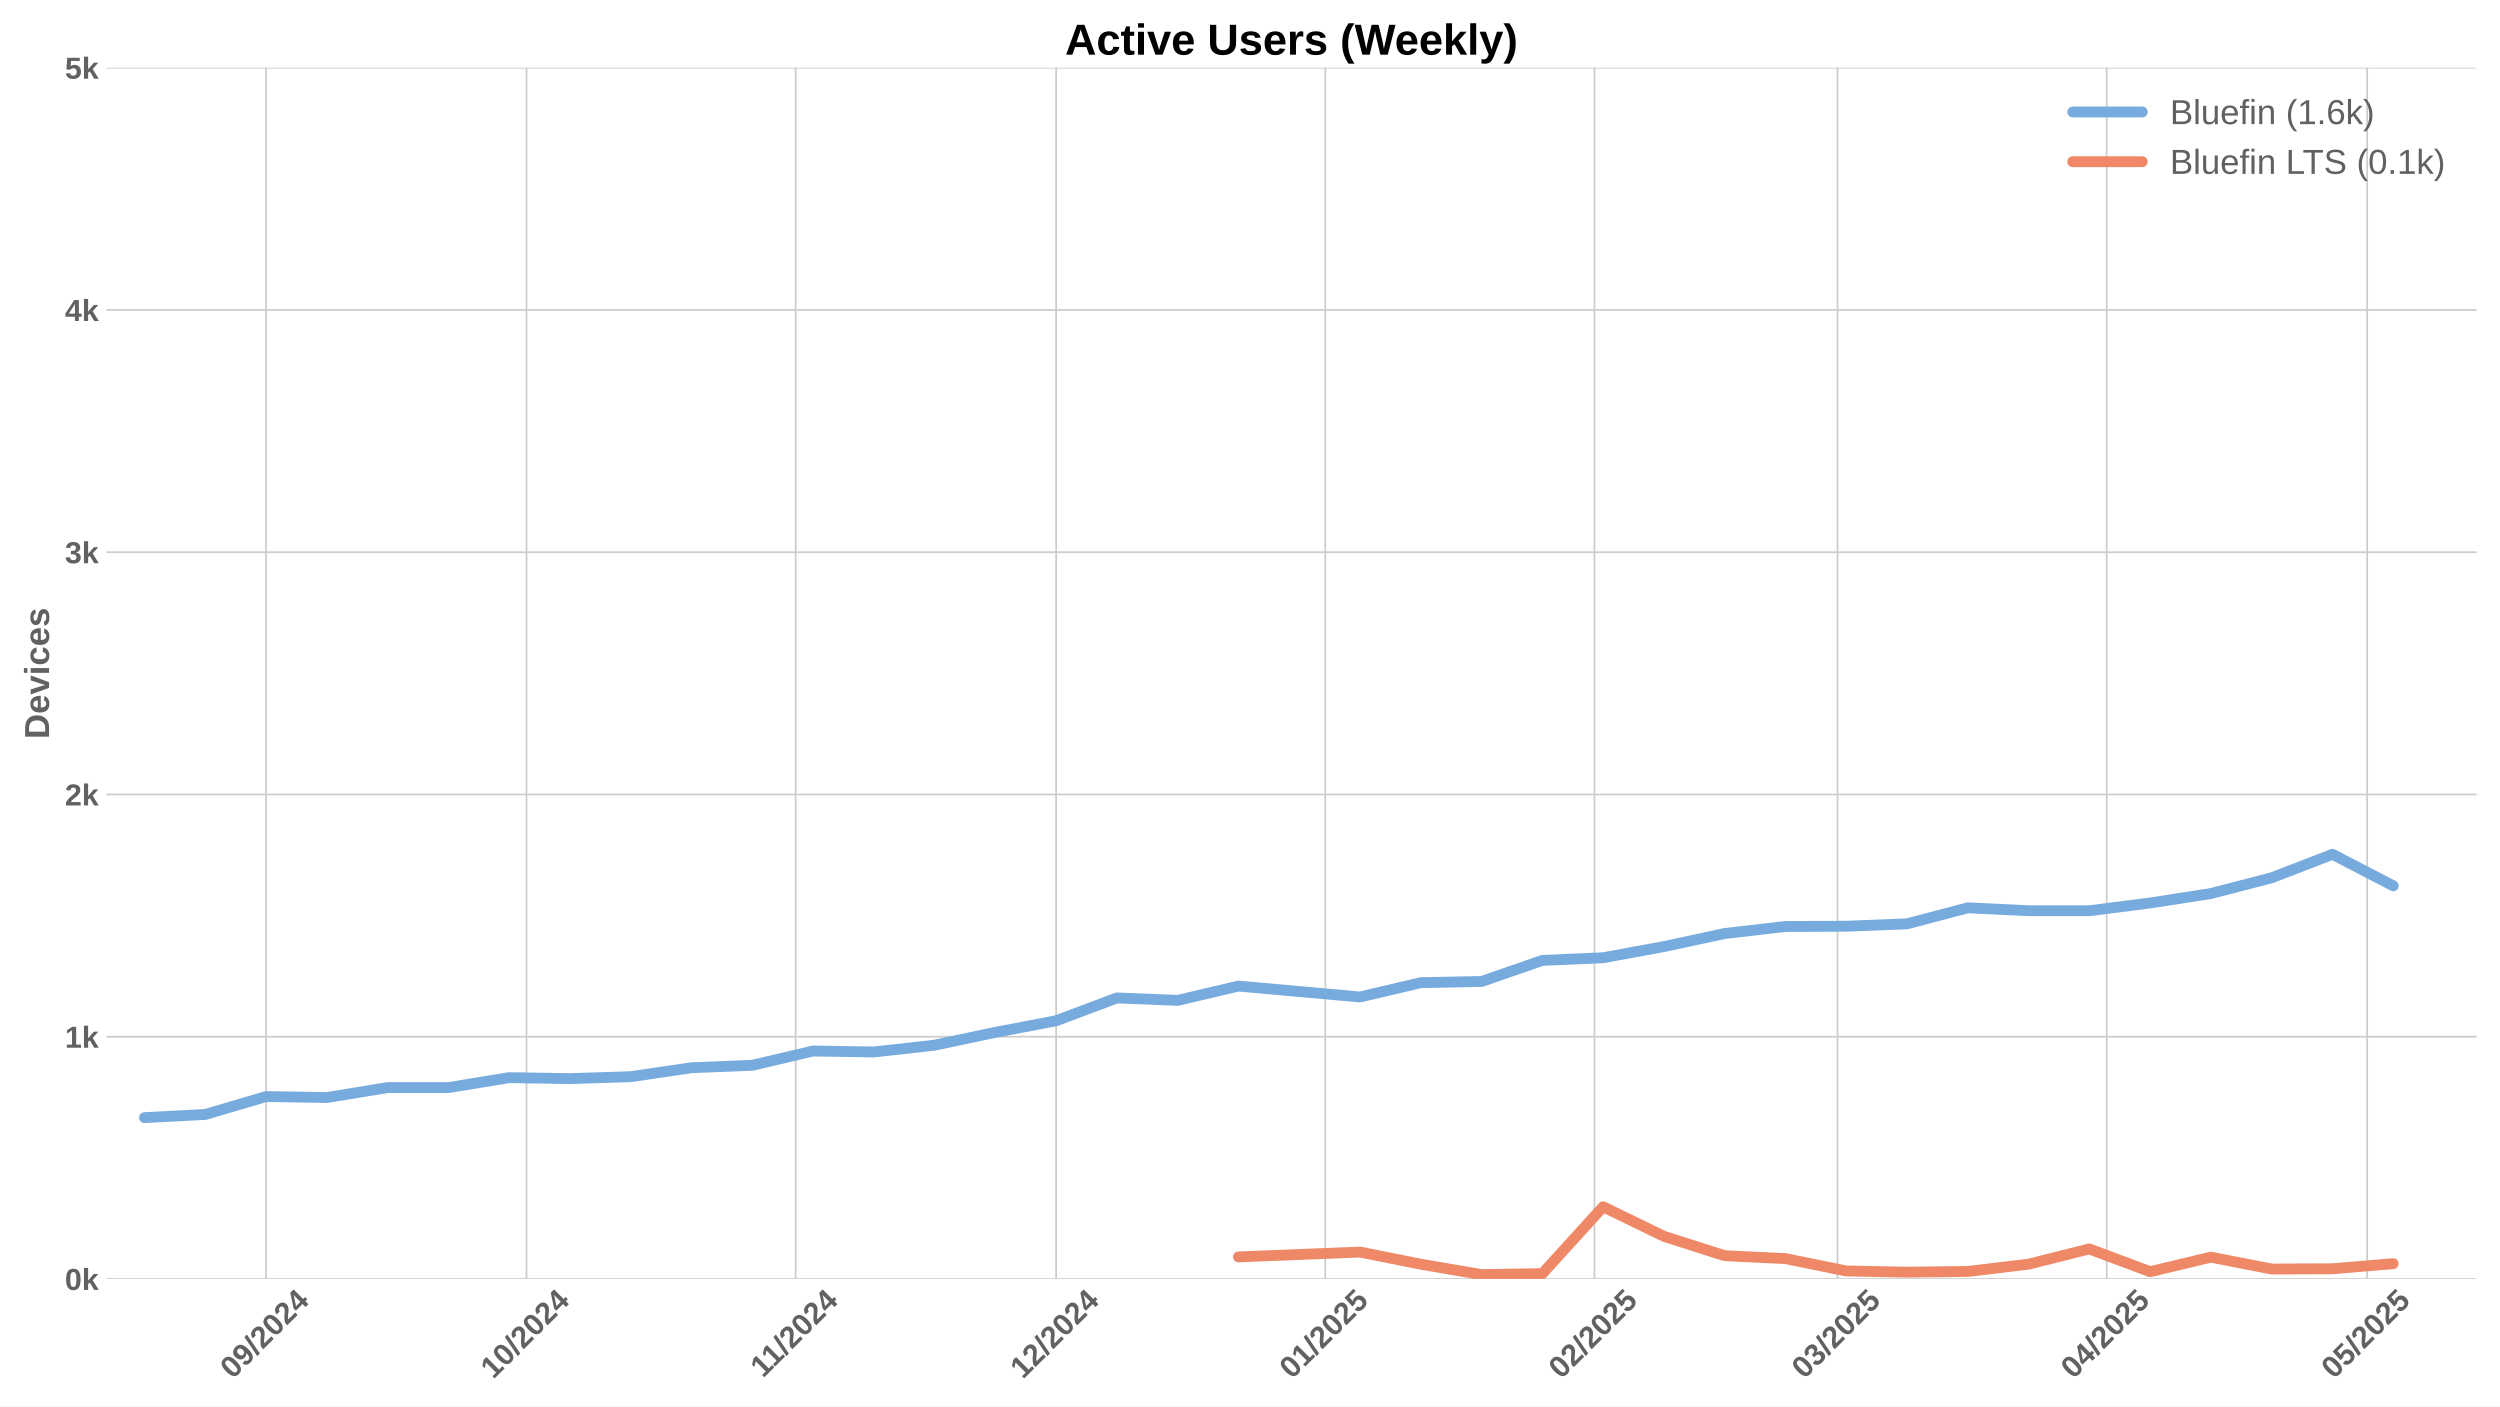
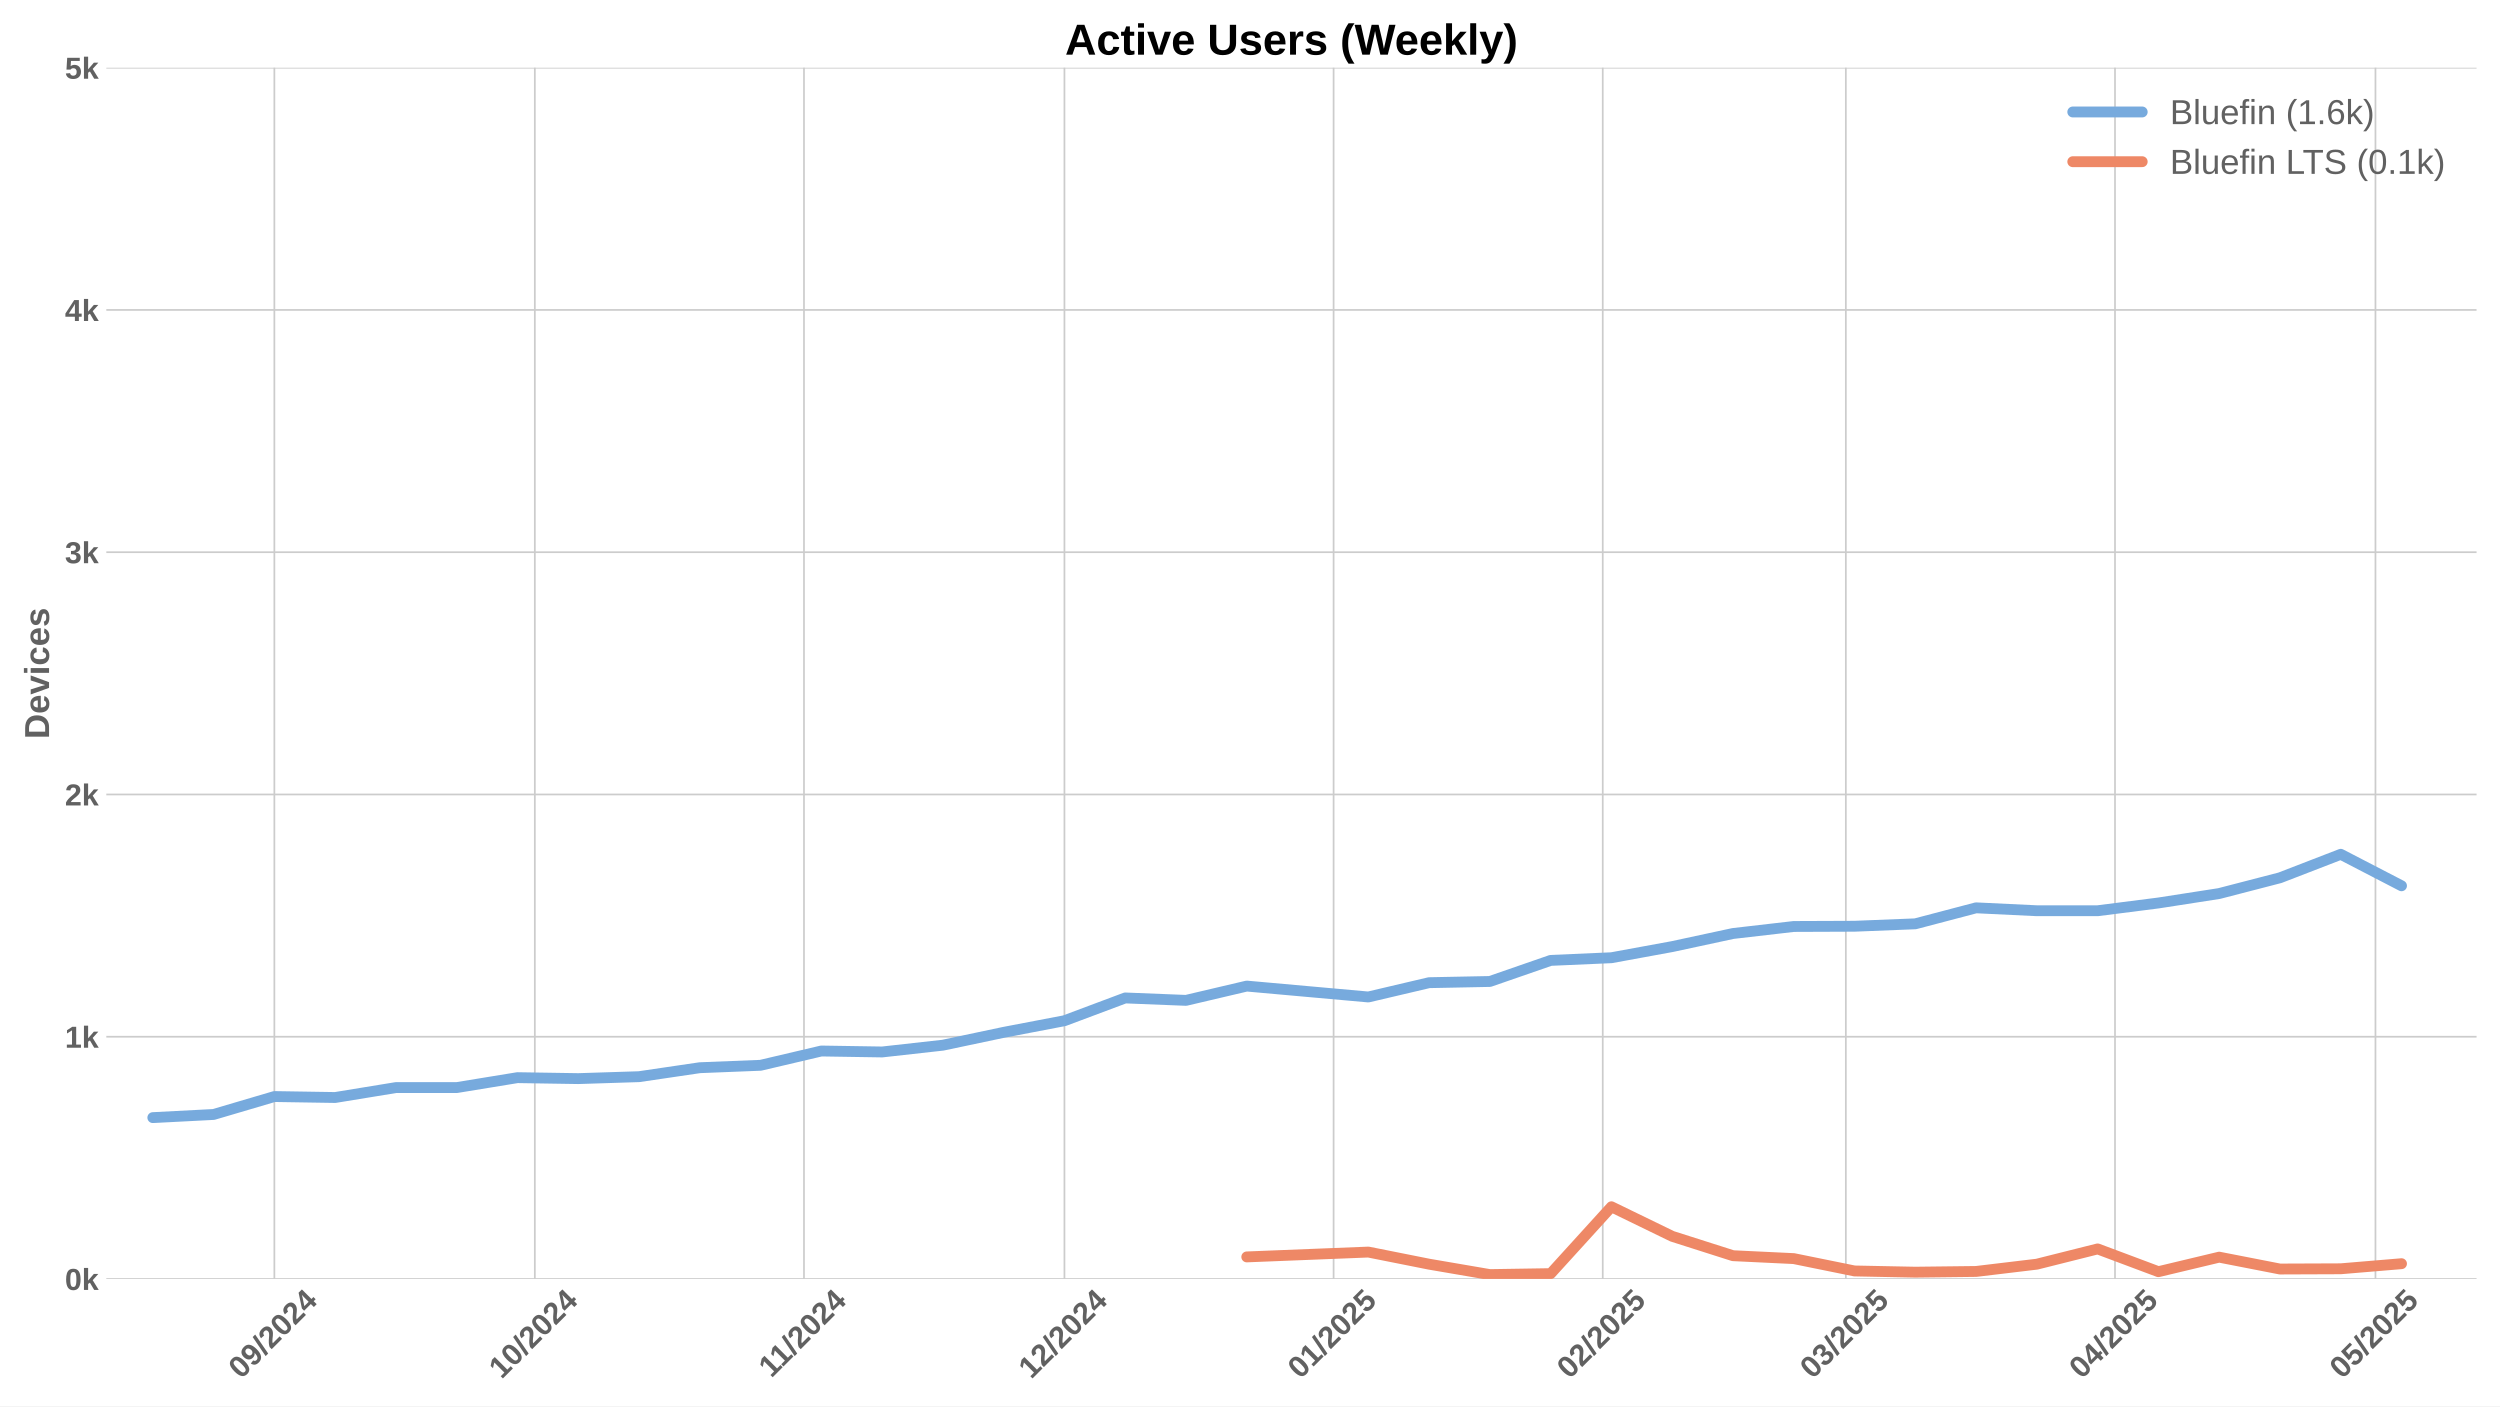
<svg xmlns="http://www.w3.org/2000/svg" xmlns:xlink="http://www.w3.org/1999/xlink" width="1152pt" height="648pt" viewBox="0 0 1152 648" version="1.1">
  <defs>
    <style type="text/css">*{stroke-linejoin: round; stroke-linecap: butt}</style>
  </defs>
  <g id="figure_1">
    <g id="patch_1">
      <path d="M 0 648  L 1152 648  L 1152 0  L 0 0  z " style="fill: #ffffff" />
    </g>
    <g id="axes_1">
      <g id="patch_2">
        <path d="M 48.99 589.343  L 1141.2 589.343  L 1141.2 31.2  L 48.99 31.2  z " style="fill: #ffffff" />
      </g>
      <g id="matplotlib.axis_1">
        <g id="xtick_1">
          <g id="line2d_1">
-             <path d="M 122.599 589.343  L 122.599 31.2  " clip-path="url(#p8aab261b04)" style="fill: none; stroke: #cccccc; stroke-width: 0.8; stroke-linecap: round" />
+             <path d="M 126.427 589.343  L 126.427 31.2  " clip-path="url(#p509d61927f)" style="fill: none; stroke: #cccccc; stroke-width: 0.8; stroke-linecap: round" />
          </g>
          <g id="line2d_2" />
          <g id="text_1">
-             <g style="fill: #616161" transform="translate(107.2686 635.7977) rotate(-45) scale(0.14 -0.14)">
+             <g style="fill: #616161" transform="translate(111.0971 635.7977) rotate(-45) scale(0.14 -0.14)">
              <defs>
                <path id="LiberationSans-Bold-30" d="M 3297 2203  Q 3297 1088 2914 512  Q 2531 -63 1766 -63  Q 253 -63 253 2203  Q 253 2994 418 3494  Q 584 3994 915 4231  Q 1247 4469 1791 4469  Q 2572 4469 2934 3903  Q 3297 3338 3297 2203  z M 2416 2203  Q 2416 2813 2356 3150  Q 2297 3488 2165 3634  Q 2034 3781 1784 3781  Q 1519 3781 1383 3632  Q 1247 3484 1189 3148  Q 1131 2813 1131 2203  Q 1131 1600 1192 1261  Q 1253 922 1386 775  Q 1519 628 1772 628  Q 2022 628 2158 783  Q 2294 938 2355 1278  Q 2416 1619 2416 2203  z " transform="scale(0.015625)" />
                <path id="LiberationSans-Bold-39" d="M 3322 2272  Q 3322 1100 2894 518  Q 2466 -63 1678 -63  Q 1097 -63 767 185  Q 438 434 300 972  L 1125 1088  Q 1247 628 1688 628  Q 2056 628 2254 981  Q 2453 1334 2459 2028  Q 2341 1794 2070 1661  Q 1800 1528 1488 1528  Q 906 1528 564 1923  Q 222 2319 222 2994  Q 222 3688 623 4078  Q 1025 4469 1759 4469  Q 2550 4469 2936 3920  Q 3322 3372 3322 2272  z M 2394 2888  Q 2394 3297 2214 3539  Q 2034 3781 1738 3781  Q 1447 3781 1280 3570  Q 1113 3359 1113 2988  Q 1113 2622 1278 2401  Q 1444 2181 1741 2181  Q 2022 2181 2208 2373  Q 2394 2566 2394 2888  z " transform="scale(0.015625)" />
                <path id="LiberationSans-Bold-2f" d="M 63 -128  L 972 4638  L 1716 4638  L 822 -128  L 63 -128  z " transform="scale(0.015625)" />
                <path id="LiberationSans-Bold-32" d="M 222 0  L 222 609  Q 394 988 711 1347  Q 1028 1706 1509 2097  Q 1972 2472 2158 2715  Q 2344 2959 2344 3194  Q 2344 3769 1766 3769  Q 1484 3769 1336 3617  Q 1188 3466 1144 3163  L 259 3213  Q 334 3825 717 4147  Q 1100 4469 1759 4469  Q 2472 4469 2853 4144  Q 3234 3819 3234 3231  Q 3234 2922 3112 2672  Q 2991 2422 2800 2211  Q 2609 2000 2376 1815  Q 2144 1631 1925 1456  Q 1706 1281 1526 1103  Q 1347 925 1259 722  L 3303 722  L 3303 0  L 222 0  z " transform="scale(0.015625)" />
                <path id="LiberationSans-Bold-34" d="M 2938 897  L 2938 0  L 2100 0  L 2100 897  L 97 897  L 97 1556  L 1956 4403  L 2938 4403  L 2938 1550  L 3525 1550  L 3525 897  L 2938 897  z M 2100 2991  Q 2100 3159 2111 3356  Q 2122 3553 2128 3609  Q 2047 3434 1834 3103  L 813 1550  L 2100 1550  L 2100 2991  z " transform="scale(0.015625)" />
              </defs>
              <use xlink:href="#LiberationSans-Bold-30" />
              <use xlink:href="#LiberationSans-Bold-39" transform="translate(55.61523 0)" />
              <use xlink:href="#LiberationSans-Bold-2f" transform="translate(111.2305 0)" />
              <use xlink:href="#LiberationSans-Bold-32" transform="translate(139.0137 0)" />
              <use xlink:href="#LiberationSans-Bold-30" transform="translate(194.6289 0)" />
              <use xlink:href="#LiberationSans-Bold-32" transform="translate(250.2441 0)" />
              <use xlink:href="#LiberationSans-Bold-34" transform="translate(305.8594 0)" />
            </g>
          </g>
        </g>
        <g id="xtick_2">
          <g id="line2d_3">
-             <path d="M 242.622 589.343  L 242.622 31.2  " clip-path="url(#p8aab261b04)" style="fill: none; stroke: #cccccc; stroke-width: 0.8; stroke-linecap: round" />
+             <path d="M 246.45 589.343  L 246.45 31.2  " clip-path="url(#p509d61927f)" style="fill: none; stroke: #cccccc; stroke-width: 0.8; stroke-linecap: round" />
          </g>
          <g id="line2d_4" />
          <g id="text_2">
-             <g style="fill: #616161" transform="translate(227.2917 635.7977) rotate(-45) scale(0.14 -0.14)">
+             <g style="fill: #616161" transform="translate(231.1201 635.7977) rotate(-45) scale(0.14 -0.14)">
              <defs>
                <path id="LiberationSans-Bold-31" d="M 403 0  L 403 653  L 1494 653  L 1494 3656  L 438 2997  L 438 3688  L 1541 4403  L 2372 4403  L 2372 653  L 3381 653  L 3381 0  L 403 0  z " transform="scale(0.015625)" />
              </defs>
              <use xlink:href="#LiberationSans-Bold-31" />
              <use xlink:href="#LiberationSans-Bold-30" transform="translate(55.61523 0)" />
              <use xlink:href="#LiberationSans-Bold-2f" transform="translate(111.2305 0)" />
              <use xlink:href="#LiberationSans-Bold-32" transform="translate(139.0137 0)" />
              <use xlink:href="#LiberationSans-Bold-30" transform="translate(194.6289 0)" />
              <use xlink:href="#LiberationSans-Bold-32" transform="translate(250.2441 0)" />
              <use xlink:href="#LiberationSans-Bold-34" transform="translate(305.8594 0)" />
            </g>
          </g>
        </g>
        <g id="xtick_3">
          <g id="line2d_5">
-             <path d="M 366.646 589.343  L 366.646 31.2  " clip-path="url(#p8aab261b04)" style="fill: none; stroke: #cccccc; stroke-width: 0.8; stroke-linecap: round" />
+             <path d="M 370.474 589.343  L 370.474 31.2  " clip-path="url(#p509d61927f)" style="fill: none; stroke: #cccccc; stroke-width: 0.8; stroke-linecap: round" />
          </g>
          <g id="line2d_6" />
          <g id="text_3">
-             <g style="fill: #616161" transform="translate(351.5877 635.2532) rotate(-45) scale(0.14 -0.14)">
+             <g style="fill: #616161" transform="translate(355.4162 635.2532) rotate(-45) scale(0.14 -0.14)">
              <use xlink:href="#LiberationSans-Bold-31" />
              <use xlink:href="#LiberationSans-Bold-31" transform="translate(50.11523 0)" />
              <use xlink:href="#LiberationSans-Bold-2f" transform="translate(105.7305 0)" />
              <use xlink:href="#LiberationSans-Bold-32" transform="translate(133.5137 0)" />
              <use xlink:href="#LiberationSans-Bold-30" transform="translate(189.1289 0)" />
              <use xlink:href="#LiberationSans-Bold-32" transform="translate(244.7441 0)" />
              <use xlink:href="#LiberationSans-Bold-34" transform="translate(300.3594 0)" />
            </g>
          </g>
        </g>
        <g id="xtick_4">
          <g id="line2d_7">
-             <path d="M 486.669 589.343  L 486.669 31.2  " clip-path="url(#p8aab261b04)" style="fill: none; stroke: #cccccc; stroke-width: 0.8; stroke-linecap: round" />
+             <path d="M 490.497 589.343  L 490.497 31.2  " clip-path="url(#p509d61927f)" style="fill: none; stroke: #cccccc; stroke-width: 0.8; stroke-linecap: round" />
          </g>
          <g id="line2d_8" />
          <g id="text_4">
-             <g style="fill: #616161" transform="translate(471.3386 635.7977) rotate(-45) scale(0.14 -0.14)">
+             <g style="fill: #616161" transform="translate(475.1671 635.7977) rotate(-45) scale(0.14 -0.14)">
              <use xlink:href="#LiberationSans-Bold-31" />
              <use xlink:href="#LiberationSans-Bold-32" transform="translate(55.61523 0)" />
              <use xlink:href="#LiberationSans-Bold-2f" transform="translate(111.2305 0)" />
              <use xlink:href="#LiberationSans-Bold-32" transform="translate(139.0137 0)" />
              <use xlink:href="#LiberationSans-Bold-30" transform="translate(194.6289 0)" />
              <use xlink:href="#LiberationSans-Bold-32" transform="translate(250.2441 0)" />
              <use xlink:href="#LiberationSans-Bold-34" transform="translate(305.8594 0)" />
            </g>
          </g>
        </g>
        <g id="xtick_5">
          <g id="line2d_9">
-             <path d="M 610.693 589.343  L 610.693 31.2  " clip-path="url(#p8aab261b04)" style="fill: none; stroke: #cccccc; stroke-width: 0.8; stroke-linecap: round" />
+             <path d="M 614.521 589.343  L 614.521 31.2  " clip-path="url(#p509d61927f)" style="fill: none; stroke: #cccccc; stroke-width: 0.8; stroke-linecap: round" />
          </g>
          <g id="line2d_10" />
          <g id="text_5">
-             <g style="fill: #616161" transform="translate(595.3624 635.7977) rotate(-45) scale(0.14 -0.14)">
+             <g style="fill: #616161" transform="translate(599.1909 635.7977) rotate(-45) scale(0.14 -0.14)">
              <defs>
                <path id="LiberationSans-Bold-35" d="M 3381 1466  Q 3381 766 2945 351  Q 2509 -63 1750 -63  Q 1088 -63 689 235  Q 291 534 197 1100  L 1075 1172  Q 1144 891 1319 762  Q 1494 634 1759 634  Q 2088 634 2283 843  Q 2478 1053 2478 1447  Q 2478 1794 2293 2001  Q 2109 2209 1778 2209  Q 1413 2209 1181 1925  L 325 1925  L 478 4403  L 3125 4403  L 3125 3750  L 1275 3750  L 1203 2638  Q 1522 2919 2000 2919  Q 2628 2919 3004 2528  Q 3381 2138 3381 1466  z " transform="scale(0.015625)" />
              </defs>
              <use xlink:href="#LiberationSans-Bold-30" />
              <use xlink:href="#LiberationSans-Bold-31" transform="translate(55.61523 0)" />
              <use xlink:href="#LiberationSans-Bold-2f" transform="translate(111.2305 0)" />
              <use xlink:href="#LiberationSans-Bold-32" transform="translate(139.0137 0)" />
              <use xlink:href="#LiberationSans-Bold-30" transform="translate(194.6289 0)" />
              <use xlink:href="#LiberationSans-Bold-32" transform="translate(250.2441 0)" />
              <use xlink:href="#LiberationSans-Bold-35" transform="translate(305.8594 0)" />
            </g>
          </g>
        </g>
        <g id="xtick_6">
          <g id="line2d_11">
-             <path d="M 734.717 589.343  L 734.717 31.2  " clip-path="url(#p8aab261b04)" style="fill: none; stroke: #cccccc; stroke-width: 0.8; stroke-linecap: round" />
+             <path d="M 738.545 589.343  L 738.545 31.2  " clip-path="url(#p509d61927f)" style="fill: none; stroke: #cccccc; stroke-width: 0.8; stroke-linecap: round" />
          </g>
          <g id="line2d_12" />
          <g id="text_6">
-             <g style="fill: #616161" transform="translate(719.3863 635.7977) rotate(-45) scale(0.14 -0.14)">
+             <g style="fill: #616161" transform="translate(723.2148 635.7977) rotate(-45) scale(0.14 -0.14)">
              <use xlink:href="#LiberationSans-Bold-30" />
              <use xlink:href="#LiberationSans-Bold-32" transform="translate(55.61523 0)" />
              <use xlink:href="#LiberationSans-Bold-2f" transform="translate(111.2305 0)" />
              <use xlink:href="#LiberationSans-Bold-32" transform="translate(139.0137 0)" />
              <use xlink:href="#LiberationSans-Bold-30" transform="translate(194.6289 0)" />
              <use xlink:href="#LiberationSans-Bold-32" transform="translate(250.2441 0)" />
              <use xlink:href="#LiberationSans-Bold-35" transform="translate(305.8594 0)" />
            </g>
          </g>
        </g>
        <g id="xtick_7">
          <g id="line2d_13">
-             <path d="M 846.738 589.343  L 846.738 31.2  " clip-path="url(#p8aab261b04)" style="fill: none; stroke: #cccccc; stroke-width: 0.8; stroke-linecap: round" />
+             <path d="M 850.567 589.343  L 850.567 31.2  " clip-path="url(#p509d61927f)" style="fill: none; stroke: #cccccc; stroke-width: 0.8; stroke-linecap: round" />
          </g>
          <g id="line2d_14" />
          <g id="text_7">
-             <g style="fill: #616161" transform="translate(831.4078 635.7977) rotate(-45) scale(0.14 -0.14)">
+             <g style="fill: #616161" transform="translate(835.2363 635.7977) rotate(-45) scale(0.14 -0.14)">
              <defs>
                <path id="LiberationSans-Bold-33" d="M 3328 1222  Q 3328 603 2922 265  Q 2516 -72 1766 -72  Q 1056 -72 637 254  Q 219 581 147 1197  L 1041 1275  Q 1125 641 1763 641  Q 2078 641 2253 797  Q 2428 953 2428 1275  Q 2428 1569 2215 1725  Q 2003 1881 1584 1881  L 1278 1881  L 1278 2591  L 1566 2591  Q 1944 2591 2134 2745  Q 2325 2900 2325 3188  Q 2325 3459 2173 3614  Q 2022 3769 1731 3769  Q 1459 3769 1292 3619  Q 1125 3469 1100 3194  L 222 3256  Q 291 3825 694 4147  Q 1097 4469 1747 4469  Q 2438 4469 2827 4158  Q 3216 3847 3216 3297  Q 3216 2884 2973 2618  Q 2731 2353 2275 2266  L 2275 2253  Q 2781 2194 3054 1920  Q 3328 1647 3328 1222  z " transform="scale(0.015625)" />
              </defs>
              <use xlink:href="#LiberationSans-Bold-30" />
              <use xlink:href="#LiberationSans-Bold-33" transform="translate(55.61523 0)" />
              <use xlink:href="#LiberationSans-Bold-2f" transform="translate(111.2305 0)" />
              <use xlink:href="#LiberationSans-Bold-32" transform="translate(139.0137 0)" />
              <use xlink:href="#LiberationSans-Bold-30" transform="translate(194.6289 0)" />
              <use xlink:href="#LiberationSans-Bold-32" transform="translate(250.2441 0)" />
              <use xlink:href="#LiberationSans-Bold-35" transform="translate(305.8594 0)" />
            </g>
          </g>
        </g>
        <g id="xtick_8">
          <g id="line2d_15">
-             <path d="M 970.762 589.343  L 970.762 31.2  " clip-path="url(#p8aab261b04)" style="fill: none; stroke: #cccccc; stroke-width: 0.8; stroke-linecap: round" />
+             <path d="M 974.59 589.343  L 974.59 31.2  " clip-path="url(#p509d61927f)" style="fill: none; stroke: #cccccc; stroke-width: 0.8; stroke-linecap: round" />
          </g>
          <g id="line2d_16" />
          <g id="text_8">
-             <g style="fill: #616161" transform="translate(955.4317 635.7977) rotate(-45) scale(0.14 -0.14)">
+             <g style="fill: #616161" transform="translate(959.2601 635.7977) rotate(-45) scale(0.14 -0.14)">
              <use xlink:href="#LiberationSans-Bold-30" />
              <use xlink:href="#LiberationSans-Bold-34" transform="translate(55.61523 0)" />
              <use xlink:href="#LiberationSans-Bold-2f" transform="translate(111.2305 0)" />
              <use xlink:href="#LiberationSans-Bold-32" transform="translate(139.0137 0)" />
              <use xlink:href="#LiberationSans-Bold-30" transform="translate(194.6289 0)" />
              <use xlink:href="#LiberationSans-Bold-32" transform="translate(250.2441 0)" />
              <use xlink:href="#LiberationSans-Bold-35" transform="translate(305.8594 0)" />
            </g>
          </g>
        </g>
        <g id="xtick_9">
          <g id="line2d_17">
-             <path d="M 1090.785 589.343  L 1090.785 31.2  " clip-path="url(#p8aab261b04)" style="fill: none; stroke: #cccccc; stroke-width: 0.8; stroke-linecap: round" />
+             <path d="M 1094.614 589.343  L 1094.614 31.2  " clip-path="url(#p509d61927f)" style="fill: none; stroke: #cccccc; stroke-width: 0.8; stroke-linecap: round" />
          </g>
          <g id="line2d_18" />
          <g id="text_9">
-             <g style="fill: #616161" transform="translate(1075.455 635.7977) rotate(-45) scale(0.14 -0.14)">
+             <g style="fill: #616161" transform="translate(1079.283 635.7977) rotate(-45) scale(0.14 -0.14)">
              <use xlink:href="#LiberationSans-Bold-30" />
              <use xlink:href="#LiberationSans-Bold-35" transform="translate(55.61523 0)" />
              <use xlink:href="#LiberationSans-Bold-2f" transform="translate(111.2305 0)" />
              <use xlink:href="#LiberationSans-Bold-32" transform="translate(139.0137 0)" />
              <use xlink:href="#LiberationSans-Bold-30" transform="translate(194.6289 0)" />
              <use xlink:href="#LiberationSans-Bold-32" transform="translate(250.2441 0)" />
              <use xlink:href="#LiberationSans-Bold-35" transform="translate(305.8594 0)" />
            </g>
          </g>
        </g>
      </g>
      <g id="matplotlib.axis_2">
        <g id="ytick_1">
          <g id="line2d_19">
-             <path d="M 48.99 589.343  L 1141.2 589.343  " clip-path="url(#p8aab261b04)" style="fill: none; stroke: #cccccc; stroke-width: 0.8; stroke-linecap: round" />
+             <path d="M 48.99 589.343  L 1141.2 589.343  " clip-path="url(#p509d61927f)" style="fill: none; stroke: #cccccc; stroke-width: 0.8; stroke-linecap: round" />
          </g>
          <g id="line2d_20" />
          <g id="text_10">
            <g style="fill: #616161" transform="translate(29.91937 594.416) scale(0.14 -0.14)">
              <defs>
                <path id="LiberationSans-Bold-6b" d="M 2606 0  L 1703 1531  L 1325 1269  L 1325 0  L 447 0  L 447 4638  L 1325 4638  L 1325 1981  L 2531 3381  L 3475 3381  L 2288 2063  L 3566 0  L 2606 0  z " transform="scale(0.015625)" />
              </defs>
              <use xlink:href="#LiberationSans-Bold-30" />
              <use xlink:href="#LiberationSans-Bold-6b" transform="translate(55.61523 0)" />
            </g>
          </g>
        </g>
        <g id="ytick_2">
          <g id="line2d_21">
-             <path d="M 48.99 477.715  L 1141.2 477.715  " clip-path="url(#p8aab261b04)" style="fill: none; stroke: #cccccc; stroke-width: 0.8; stroke-linecap: round" />
+             <path d="M 48.99 477.715  L 1141.2 477.715  " clip-path="url(#p509d61927f)" style="fill: none; stroke: #cccccc; stroke-width: 0.8; stroke-linecap: round" />
          </g>
          <g id="line2d_22" />
          <g id="text_11">
            <g style="fill: #616161" transform="translate(29.91937 482.7874) scale(0.14 -0.14)">
              <use xlink:href="#LiberationSans-Bold-31" />
              <use xlink:href="#LiberationSans-Bold-6b" transform="translate(55.61523 0)" />
            </g>
          </g>
        </g>
        <g id="ytick_3">
          <g id="line2d_23">
-             <path d="M 48.99 366.086  L 1141.2 366.086  " clip-path="url(#p8aab261b04)" style="fill: none; stroke: #cccccc; stroke-width: 0.8; stroke-linecap: round" />
+             <path d="M 48.99 366.086  L 1141.2 366.086  " clip-path="url(#p509d61927f)" style="fill: none; stroke: #cccccc; stroke-width: 0.8; stroke-linecap: round" />
          </g>
          <g id="line2d_24" />
          <g id="text_12">
            <g style="fill: #616161" transform="translate(29.91937 371.1587) scale(0.14 -0.14)">
              <use xlink:href="#LiberationSans-Bold-32" />
              <use xlink:href="#LiberationSans-Bold-6b" transform="translate(55.61523 0)" />
            </g>
          </g>
        </g>
        <g id="ytick_4">
          <g id="line2d_25">
-             <path d="M 48.99 254.457  L 1141.2 254.457  " clip-path="url(#p8aab261b04)" style="fill: none; stroke: #cccccc; stroke-width: 0.8; stroke-linecap: round" />
+             <path d="M 48.99 254.457  L 1141.2 254.457  " clip-path="url(#p509d61927f)" style="fill: none; stroke: #cccccc; stroke-width: 0.8; stroke-linecap: round" />
          </g>
          <g id="line2d_26" />
          <g id="text_13">
            <g style="fill: #616161" transform="translate(29.91937 259.5301) scale(0.14 -0.14)">
              <use xlink:href="#LiberationSans-Bold-33" />
              <use xlink:href="#LiberationSans-Bold-6b" transform="translate(55.61523 0)" />
            </g>
          </g>
        </g>
        <g id="ytick_5">
          <g id="line2d_27">
-             <path d="M 48.99 142.829  L 1141.2 142.829  " clip-path="url(#p8aab261b04)" style="fill: none; stroke: #cccccc; stroke-width: 0.8; stroke-linecap: round" />
+             <path d="M 48.99 142.829  L 1141.2 142.829  " clip-path="url(#p509d61927f)" style="fill: none; stroke: #cccccc; stroke-width: 0.8; stroke-linecap: round" />
          </g>
          <g id="line2d_28" />
          <g id="text_14">
            <g style="fill: #616161" transform="translate(29.91937 147.9015) scale(0.14 -0.14)">
              <use xlink:href="#LiberationSans-Bold-34" />
              <use xlink:href="#LiberationSans-Bold-6b" transform="translate(55.61523 0)" />
            </g>
          </g>
        </g>
        <g id="ytick_6">
          <g id="line2d_29">
-             <path d="M 48.99 31.2  L 1141.2 31.2  " clip-path="url(#p8aab261b04)" style="fill: none; stroke: #cccccc; stroke-width: 0.8; stroke-linecap: round" />
+             <path d="M 48.99 31.2  L 1141.2 31.2  " clip-path="url(#p509d61927f)" style="fill: none; stroke: #cccccc; stroke-width: 0.8; stroke-linecap: round" />
          </g>
          <g id="line2d_30" />
          <g id="text_15">
            <g style="fill: #616161" transform="translate(29.91937 36.27281) scale(0.14 -0.14)">
              <use xlink:href="#LiberationSans-Bold-35" />
              <use xlink:href="#LiberationSans-Bold-6b" transform="translate(55.61523 0)" />
            </g>
          </g>
        </g>
        <g id="text_16">
          <g style="fill: #616161" transform="translate(22.59937 340.5153) rotate(-90) scale(0.16 -0.16)">
            <defs>
              <path id="LiberationSans-Bold-44" d="M 4353 2234  Q 4353 1553 4086 1045  Q 3819 538 3330 269  Q 2841 0 2209 0  L 428 0  L 428 4403  L 2022 4403  Q 3134 4403 3743 3842  Q 4353 3281 4353 2234  z M 3425 2234  Q 3425 2944 3056 3317  Q 2688 3691 2003 3691  L 1350 3691  L 1350 713  L 2131 713  Q 2725 713 3075 1122  Q 3425 1531 3425 2234  z " transform="scale(0.015625)" />
              <path id="LiberationSans-Bold-65" d="M 1831 -63  Q 1069 -63 659 389  Q 250 841 250 1706  Q 250 2544 665 2994  Q 1081 3444 1844 3444  Q 2572 3444 2956 2961  Q 3341 2478 3341 1547  L 3341 1522  L 1172 1522  Q 1172 1028 1355 776  Q 1538 525 1875 525  Q 2341 525 2463 928  L 3291 856  Q 2931 -63 1831 -63  z M 1831 2891  Q 1522 2891 1355 2675  Q 1188 2459 1178 2072  L 2491 2072  Q 2466 2481 2294 2686  Q 2122 2891 1831 2891  z " transform="scale(0.015625)" />
              <path id="LiberationSans-Bold-76" d="M 2284 0  L 1234 0  L 25 3381  L 953 3381  L 1544 1491  Q 1591 1334 1766 709  Q 1797 838 1894 1159  Q 1991 1481 2613 3381  L 3531 3381  L 2284 0  z " transform="scale(0.015625)" />
              <path id="LiberationSans-Bold-69" d="M 447 3991  L 447 4638  L 1325 4638  L 1325 3991  L 447 3991  z M 447 0  L 447 3381  L 1325 3381  L 1325 0  L 447 0  z " transform="scale(0.015625)" />
              <path id="LiberationSans-Bold-63" d="M 1856 -63  Q 1088 -63 669 395  Q 250 853 250 1672  Q 250 2509 672 2976  Q 1094 3444 1869 3444  Q 2466 3444 2856 3144  Q 3247 2844 3347 2316  L 2463 2272  Q 2425 2531 2275 2686  Q 2125 2841 1850 2841  Q 1172 2841 1172 1706  Q 1172 538 1863 538  Q 2113 538 2281 695  Q 2450 853 2491 1166  L 3372 1125  Q 3325 778 3123 506  Q 2922 234 2594 85  Q 2266 -63 1856 -63  z " transform="scale(0.015625)" />
              <path id="LiberationSans-Bold-73" d="M 3297 988  Q 3297 497 2895 217  Q 2494 -63 1784 -63  Q 1088 -63 717 157  Q 347 378 225 844  L 997 959  Q 1063 719 1223 619  Q 1384 519 1784 519  Q 2153 519 2322 612  Q 2491 706 2491 906  Q 2491 1069 2355 1164  Q 2219 1259 1894 1325  Q 1150 1472 890 1598  Q 631 1725 495 1926  Q 359 2128 359 2422  Q 359 2906 732 3176  Q 1106 3447 1791 3447  Q 2394 3447 2761 3212  Q 3128 2978 3219 2534  L 2441 2453  Q 2403 2659 2256 2761  Q 2109 2863 1791 2863  Q 1478 2863 1322 2783  Q 1166 2703 1166 2516  Q 1166 2369 1286 2283  Q 1406 2197 1691 2141  Q 2088 2059 2395 1973  Q 2703 1888 2889 1769  Q 3075 1650 3186 1464  Q 3297 1278 3297 988  z " transform="scale(0.015625)" />
            </defs>
            <use xlink:href="#LiberationSans-Bold-44" />
            <use xlink:href="#LiberationSans-Bold-65" transform="translate(72.2168 0)" />
            <use xlink:href="#LiberationSans-Bold-76" transform="translate(127.832 0)" />
            <use xlink:href="#LiberationSans-Bold-69" transform="translate(183.4473 0)" />
            <use xlink:href="#LiberationSans-Bold-63" transform="translate(211.2305 0)" />
            <use xlink:href="#LiberationSans-Bold-65" transform="translate(266.8457 0)" />
            <use xlink:href="#LiberationSans-Bold-73" transform="translate(322.4609 0)" />
          </g>
        </g>
      </g>
      <g id="line2d_31">
-         <path d="M 66.588 514.999  L 94.593 513.547  L 122.599 505.287  L 150.604 505.733  L 178.61 501.157  L 206.615 501.157  L 234.62 496.58  L 262.626 497.026  L 290.631 496.133  L 318.637 492.003  L 346.642 490.887  L 374.647 484.301  L 402.653 484.747  L 430.658 481.622  L 458.663 475.705  L 486.669 470.347  L 514.674 459.854  L 542.68 460.97  L 570.685 454.384  L 626.696 459.407  L 654.701 452.821  L 682.707 452.263  L 710.712 442.552  L 738.717 441.324  L 766.723 436.189  L 794.728 430.161  L 822.733 426.924  L 850.739 426.812  L 878.744 425.696  L 906.75 418.328  L 934.755 419.668  L 962.76 419.668  L 990.766 416.096  L 1018.771 411.742  L 1046.777 404.486  L 1074.782 393.658  L 1102.787 408.17  " clip-path="url(#p8aab261b04)" style="fill: none; stroke: #77aadd; stroke-width: 5; stroke-linecap: round" />
+         <path d="M 70.417 514.999  L 98.422 513.547  L 126.427 505.287  L 154.433 505.733  L 182.438 501.157  L 210.444 501.157  L 238.449 496.58  L 266.454 497.026  L 294.46 496.133  L 322.465 492.003  L 350.47 490.887  L 378.476 484.301  L 406.481 484.747  L 434.487 481.622  L 462.492 475.705  L 490.497 470.347  L 518.503 459.854  L 546.508 460.97  L 574.514 454.384  L 630.524 459.407  L 658.53 452.821  L 686.535 452.263  L 714.54 442.552  L 742.546 441.324  L 770.551 436.189  L 798.557 430.161  L 826.562 426.924  L 854.567 426.812  L 882.573 425.696  L 910.578 418.328  L 938.584 419.668  L 966.589 419.668  L 994.594 416.096  L 1022.6 411.742  L 1050.605 404.486  L 1078.61 393.658  L 1106.616 408.17  " clip-path="url(#p509d61927f)" style="fill: none; stroke: #77aadd; stroke-width: 5; stroke-linecap: round" />
      </g>
      <g id="line2d_32">
-         <path d="M 570.685 579.185  L 626.696 576.952  L 654.701 582.534  L 682.707 587.334  L 710.712 586.887  L 738.717 556.078  L 766.723 569.697  L 794.728 578.627  L 822.733 579.966  L 850.739 585.659  L 878.744 586.218  L 906.75 585.883  L 934.755 582.534  L 962.76 575.501  L 990.766 585.994  L 1018.771 579.297  L 1046.777 584.766  L 1074.782 584.655  L 1102.787 582.311  " clip-path="url(#p8aab261b04)" style="fill: none; stroke: #ee8866; stroke-width: 5; stroke-linecap: round" />
+         <path d="M 574.514 579.185  L 630.524 576.952  L 658.53 582.534  L 686.535 587.334  L 714.54 586.887  L 742.546 556.078  L 770.551 569.697  L 798.557 578.627  L 826.562 579.966  L 854.567 585.659  L 882.573 586.218  L 910.578 585.883  L 938.584 582.534  L 966.589 575.501  L 994.594 585.994  L 1022.6 579.297  L 1050.605 584.766  L 1078.61 584.655  L 1106.616 582.311  " clip-path="url(#p509d61927f)" style="fill: none; stroke: #ee8866; stroke-width: 5; stroke-linecap: round" />
      </g>
      <g id="patch_3">
        <path d="M 48.99 589.343  L 48.99 31.2  " style="fill: none" />
      </g>
      <g id="patch_4">
        <path d="M 1141.2 589.343  L 1141.2 31.2  " style="fill: none" />
      </g>
      <g id="patch_5">
        <path d="M 48.99 589.343  L 1141.2 589.343  " style="fill: none" />
      </g>
      <g id="patch_6">
        <path d="M 48.99 31.2  L 1141.2 31.2  " style="fill: none" />
      </g>
      <g id="text_17">
        <g transform="translate(490.7841 25.2) scale(0.2 -0.2)">
          <defs>
            <path id="LiberationSans-Bold-41" d="M 3541 0  L 3150 1125  L 1472 1125  L 1081 0  L 159 0  L 1766 4403  L 2853 4403  L 4453 0  L 3541 0  z M 2309 3725  L 2291 3656  Q 2259 3544 2215 3400  Q 2172 3256 1678 1819  L 2944 1819  L 2509 3084  L 2375 3509  L 2309 3725  z " transform="scale(0.015625)" />
            <path id="LiberationSans-Bold-74" d="M 1313 -56  Q 925 -56 715 155  Q 506 366 506 794  L 506 2788  L 78 2788  L 78 3381  L 550 3381  L 825 4175  L 1375 4175  L 1375 3381  L 2016 3381  L 2016 2788  L 1375 2788  L 1375 1031  Q 1375 784 1469 667  Q 1563 550 1759 550  Q 1863 550 2053 594  L 2053 50  Q 1728 -56 1313 -56  z " transform="scale(0.015625)" />
            <path id="LiberationSans-Bold-20" transform="scale(0.015625)" />
            <path id="LiberationSans-Bold-55" d="M 2259 -63  Q 1350 -63 867 381  Q 384 825 384 1650  L 384 4403  L 1306 4403  L 1306 1722  Q 1306 1200 1554 929  Q 1803 659 2284 659  Q 2778 659 3043 942  Q 3309 1225 3309 1753  L 3309 4403  L 4231 4403  L 4231 1697  Q 4231 859 3714 398  Q 3197 -63 2259 -63  z " transform="scale(0.015625)" />
            <path id="LiberationSans-Bold-72" d="M 447 0  L 447 2588  Q 447 2866 439 3052  Q 431 3238 422 3381  L 1259 3381  Q 1269 3325 1284 3039  Q 1300 2753 1300 2659  L 1313 2659  Q 1441 3016 1541 3161  Q 1641 3306 1778 3376  Q 1916 3447 2122 3447  Q 2291 3447 2394 3400  L 2394 2666  Q 2181 2713 2019 2713  Q 1691 2713 1508 2447  Q 1325 2181 1325 1659  L 1325 0  L 447 0  z " transform="scale(0.015625)" />
            <path id="LiberationSans-Bold-28" d="M 1247 -1328  Q 756 -622 537 81  Q 319 784 319 1659  Q 319 2531 537 3232  Q 756 3934 1247 4638  L 2125 4638  Q 1631 3925 1407 3219  Q 1184 2513 1184 1656  Q 1184 803 1406 101  Q 1628 -600 2125 -1328  L 1247 -1328  z " transform="scale(0.015625)" />
            <path id="LiberationSans-Bold-57" d="M 4897 0  L 3803 0  L 3206 2547  Q 3097 2997 3022 3488  Q 2947 3078 2900 2864  Q 2853 2650 2234 0  L 1141 0  L 6 4403  L 941 4403  L 1578 1559  L 1722 872  Q 1809 1306 1892 1701  Q 1975 2097 2516 4403  L 3547 4403  L 4103 2059  Q 4169 1797 4325 872  L 4403 1234  L 4569 1953  L 5100 4403  L 6034 4403  L 4897 0  z " transform="scale(0.015625)" />
            <path id="LiberationSans-Bold-6c" d="M 447 0  L 447 4638  L 1325 4638  L 1325 0  L 447 0  z " transform="scale(0.015625)" />
            <path id="LiberationSans-Bold-79" d="M 884 -1328  Q 569 -1328 331 -1288  L 331 -663  Q 497 -688 634 -688  Q 822 -688 945 -628  Q 1069 -569 1167 -431  Q 1266 -294 1388 34  L 50 3381  L 978 3381  L 1509 1797  Q 1634 1456 1825 753  L 1903 1050  L 2106 1784  L 2606 3381  L 3525 3381  L 2188 -178  Q 1919 -828 1630 -1078  Q 1341 -1328 884 -1328  z " transform="scale(0.015625)" />
            <path id="LiberationSans-Bold-29" d="M 6 -1328  Q 506 -597 726 101  Q 947 800 947 1656  Q 947 2516 722 3223  Q 497 3931 6 4638  L 884 4638  Q 1378 3928 1595 3225  Q 1813 2522 1813 1659  Q 1813 791 1595 87  Q 1378 -616 884 -1328  L 6 -1328  z " transform="scale(0.015625)" />
          </defs>
          <use xlink:href="#LiberationSans-Bold-41" />
          <use xlink:href="#LiberationSans-Bold-63" transform="translate(72.2168 0)" />
          <use xlink:href="#LiberationSans-Bold-74" transform="translate(127.832 0)" />
          <use xlink:href="#LiberationSans-Bold-69" transform="translate(161.1328 0)" />
          <use xlink:href="#LiberationSans-Bold-76" transform="translate(188.916 0)" />
          <use xlink:href="#LiberationSans-Bold-65" transform="translate(244.5312 0)" />
          <use xlink:href="#LiberationSans-Bold-20" transform="translate(300.1465 0)" />
          <use xlink:href="#LiberationSans-Bold-55" transform="translate(327.9297 0)" />
          <use xlink:href="#LiberationSans-Bold-73" transform="translate(400.1465 0)" />
          <use xlink:href="#LiberationSans-Bold-65" transform="translate(455.7617 0)" />
          <use xlink:href="#LiberationSans-Bold-72" transform="translate(511.377 0)" />
          <use xlink:href="#LiberationSans-Bold-73" transform="translate(550.293 0)" />
          <use xlink:href="#LiberationSans-Bold-20" transform="translate(605.9082 0)" />
          <use xlink:href="#LiberationSans-Bold-28" transform="translate(633.6914 0)" />
          <use xlink:href="#LiberationSans-Bold-57" transform="translate(666.9922 0)" />
          <use xlink:href="#LiberationSans-Bold-65" transform="translate(759.627 0)" />
          <use xlink:href="#LiberationSans-Bold-65" transform="translate(815.2422 0)" />
          <use xlink:href="#LiberationSans-Bold-6b" transform="translate(870.8574 0)" />
          <use xlink:href="#LiberationSans-Bold-6c" transform="translate(926.4727 0)" />
          <use xlink:href="#LiberationSans-Bold-79" transform="translate(954.2559 0)" />
          <use xlink:href="#LiberationSans-Bold-29" transform="translate(1009.871 0)" />
        </g>
      </g>
      <g id="legend_1">
        <g id="line2d_33">
          <path d="M 955.133 51.595  L 971.133 51.595  L 987.133 51.595  " style="fill: none; stroke: #77aadd; stroke-width: 5; stroke-linecap: round" />
        </g>
        <g id="text_18">
          <g style="fill: #616161" transform="translate(999.9325 57.195) scale(0.16 -0.16)">
            <defs>
              <path id="LiberationSans-42" d="M 3931 1241  Q 3931 653 3503 326  Q 3075 0 2313 0  L 525 0  L 525 4403  L 2125 4403  Q 3675 4403 3675 3334  Q 3675 2944 3456 2678  Q 3238 2413 2838 2322  Q 3363 2259 3647 1970  Q 3931 1681 3931 1241  z M 3075 3263  Q 3075 3619 2831 3772  Q 2588 3925 2125 3925  L 1122 3925  L 1122 2531  L 2125 2531  Q 2603 2531 2839 2711  Q 3075 2891 3075 3263  z M 3328 1288  Q 3328 2066 2234 2066  L 1122 2066  L 1122 478  L 2281 478  Q 2828 478 3078 681  Q 3328 884 3328 1288  z " transform="scale(0.015625)" />
              <path id="LiberationSans-6c" d="M 431 0  L 431 4638  L 994 4638  L 994 0  L 431 0  z " transform="scale(0.015625)" />
              <path id="LiberationSans-75" d="M 981 3381  L 981 1238  Q 981 903 1047 718  Q 1113 534 1256 453  Q 1400 372 1678 372  Q 2084 372 2318 650  Q 2553 928 2553 1422  L 2553 3381  L 3116 3381  L 3116 722  Q 3116 131 3134 0  L 2603 0  Q 2600 16 2597 84  Q 2594 153 2589 242  Q 2584 331 2578 578  L 2569 578  Q 2375 228 2120 82  Q 1866 -63 1488 -63  Q 931 -63 673 214  Q 416 491 416 1128  L 416 3381  L 981 3381  z " transform="scale(0.015625)" />
              <path id="LiberationSans-65" d="M 863 1572  Q 863 991 1103 675  Q 1344 359 1806 359  Q 2172 359 2392 506  Q 2613 653 2691 878  L 3184 738  Q 2881 -63 1806 -63  Q 1056 -63 664 384  Q 272 831 272 1713  Q 272 2550 664 2997  Q 1056 3444 1784 3444  Q 3275 3444 3275 1647  L 3275 1572  L 863 1572  z M 2694 2003  Q 2647 2538 2422 2783  Q 2197 3028 1775 3028  Q 1366 3028 1127 2754  Q 888 2481 869 2003  L 2694 2003  z " transform="scale(0.015625)" />
              <path id="LiberationSans-66" d="M 1128 2972  L 1128 0  L 566 0  L 566 2972  L 91 2972  L 91 3381  L 566 3381  L 566 3763  Q 566 4225 769 4428  Q 972 4631 1391 4631  Q 1625 4631 1788 4594  L 1788 4166  Q 1647 4191 1538 4191  Q 1322 4191 1225 4081  Q 1128 3972 1128 3684  L 1128 3381  L 1788 3381  L 1788 2972  L 1128 2972  z " transform="scale(0.015625)" />
              <path id="LiberationSans-69" d="M 428 4100  L 428 4638  L 991 4638  L 991 4100  L 428 4100  z M 428 0  L 428 3381  L 991 3381  L 991 0  L 428 0  z " transform="scale(0.015625)" />
              <path id="LiberationSans-6e" d="M 2578 0  L 2578 2144  Q 2578 2478 2512 2662  Q 2447 2847 2303 2928  Q 2159 3009 1881 3009  Q 1475 3009 1240 2731  Q 1006 2453 1006 1959  L 1006 0  L 444 0  L 444 2659  Q 444 3250 425 3381  L 956 3381  Q 959 3366 962 3297  Q 966 3228 970 3139  Q 975 3050 981 2803  L 991 2803  Q 1184 3153 1439 3298  Q 1694 3444 2072 3444  Q 2628 3444 2886 3167  Q 3144 2891 3144 2253  L 3144 0  L 2578 0  z " transform="scale(0.015625)" />
              <path id="LiberationSans-20" transform="scale(0.015625)" />
              <path id="LiberationSans-28" d="M 397 1663  Q 397 2566 680 3284  Q 963 4003 1550 4638  L 2094 4638  Q 1509 3988 1236 3256  Q 963 2525 963 1656  Q 963 791 1233 62  Q 1503 -666 2094 -1325  L 1550 -1325  Q 959 -688 678 32  Q 397 753 397 1650  L 397 1663  z " transform="scale(0.015625)" />
              <path id="LiberationSans-31" d="M 488 0  L 488 478  L 1609 478  L 1609 3866  L 616 3156  L 616 3688  L 1656 4403  L 2175 4403  L 2175 478  L 3247 478  L 3247 0  L 488 0  z " transform="scale(0.015625)" />
              <path id="LiberationSans-2e" d="M 584 0  L 584 684  L 1194 684  L 1194 0  L 584 0  z " transform="scale(0.015625)" />
              <path id="LiberationSans-36" d="M 3278 1441  Q 3278 744 2900 340  Q 2522 -63 1856 -63  Q 1113 -63 719 490  Q 325 1044 325 2100  Q 325 3244 734 3856  Q 1144 4469 1900 4469  Q 2897 4469 3156 3572  L 2619 3475  Q 2453 4013 1894 4013  Q 1413 4013 1148 3564  Q 884 3116 884 2266  Q 1038 2550 1316 2698  Q 1594 2847 1953 2847  Q 2563 2847 2920 2465  Q 3278 2084 3278 1441  z M 2706 1416  Q 2706 1894 2472 2153  Q 2238 2413 1819 2413  Q 1425 2413 1183 2183  Q 941 1953 941 1550  Q 941 1041 1192 716  Q 1444 391 1838 391  Q 2244 391 2475 664  Q 2706 938 2706 1416  z " transform="scale(0.015625)" />
              <path id="LiberationSans-6b" d="M 2550 0  L 1406 1544  L 994 1203  L 994 0  L 431 0  L 431 4638  L 994 4638  L 994 1741  L 2478 3381  L 3138 3381  L 1766 1928  L 3209 0  L 2550 0  z " transform="scale(0.015625)" />
              <path id="LiberationSans-29" d="M 1734 1650  Q 1734 747 1451 28  Q 1169 -691 581 -1325  L 38 -1325  Q 625 -669 897 57  Q 1169 784 1169 1656  Q 1169 2528 895 3256  Q 622 3984 38 4638  L 581 4638  Q 1172 4000 1453 3279  Q 1734 2559 1734 1663  L 1734 1650  z " transform="scale(0.015625)" />
            </defs>
            <use xlink:href="#LiberationSans-42" />
            <use xlink:href="#LiberationSans-6c" transform="translate(66.69922 0)" />
            <use xlink:href="#LiberationSans-75" transform="translate(88.91602 0)" />
            <use xlink:href="#LiberationSans-65" transform="translate(144.5312 0)" />
            <use xlink:href="#LiberationSans-66" transform="translate(200.1465 0)" />
            <use xlink:href="#LiberationSans-69" transform="translate(227.9297 0)" />
            <use xlink:href="#LiberationSans-6e" transform="translate(250.1465 0)" />
            <use xlink:href="#LiberationSans-20" transform="translate(305.7617 0)" />
            <use xlink:href="#LiberationSans-28" transform="translate(333.5449 0)" />
            <use xlink:href="#LiberationSans-31" transform="translate(366.8457 0)" />
            <use xlink:href="#LiberationSans-2e" transform="translate(422.4609 0)" />
            <use xlink:href="#LiberationSans-36" transform="translate(450.2441 0)" />
            <use xlink:href="#LiberationSans-6b" transform="translate(505.8594 0)" />
            <use xlink:href="#LiberationSans-29" transform="translate(555.8594 0)" />
          </g>
        </g>
        <g id="line2d_34">
          <path d="M 955.133 74.51  L 971.133 74.51  L 987.133 74.51  " style="fill: none; stroke: #ee8866; stroke-width: 5; stroke-linecap: round" />
        </g>
        <g id="text_19">
          <g style="fill: #616161" transform="translate(999.9325 80.11) scale(0.16 -0.16)">
            <defs>
              <path id="LiberationSans-4c" d="M 525 0  L 525 4403  L 1122 4403  L 1122 488  L 3347 488  L 3347 0  L 525 0  z " transform="scale(0.015625)" />
              <path id="LiberationSans-54" d="M 2250 3916  L 2250 0  L 1656 0  L 1656 3916  L 144 3916  L 144 4403  L 3763 4403  L 3763 3916  L 2250 3916  z " transform="scale(0.015625)" />
              <path id="LiberationSans-53" d="M 3975 1216  Q 3975 606 3498 271  Q 3022 -63 2156 -63  Q 547 -63 291 1056  L 869 1172  Q 969 775 1294 589  Q 1619 403 2178 403  Q 2756 403 3070 601  Q 3384 800 3384 1184  Q 3384 1400 3286 1534  Q 3188 1669 3009 1756  Q 2831 1844 2584 1903  Q 2338 1963 2038 2031  Q 1516 2147 1245 2262  Q 975 2378 819 2520  Q 663 2663 580 2853  Q 497 3044 497 3291  Q 497 3856 930 4162  Q 1363 4469 2169 4469  Q 2919 4469 3316 4239  Q 3713 4009 3872 3456  L 3284 3353  Q 3188 3703 2916 3861  Q 2644 4019 2163 4019  Q 1634 4019 1356 3844  Q 1078 3669 1078 3322  Q 1078 3119 1186 2986  Q 1294 2853 1497 2761  Q 1700 2669 2306 2534  Q 2509 2488 2711 2439  Q 2913 2391 3097 2323  Q 3281 2256 3442 2165  Q 3603 2075 3722 1944  Q 3841 1813 3908 1634  Q 3975 1456 3975 1216  z " transform="scale(0.015625)" />
              <path id="LiberationSans-30" d="M 3309 2203  Q 3309 1100 2920 518  Q 2531 -63 1772 -63  Q 1013 -63 631 515  Q 250 1094 250 2203  Q 250 3338 620 3903  Q 991 4469 1791 4469  Q 2569 4469 2939 3897  Q 3309 3325 3309 2203  z M 2738 2203  Q 2738 3156 2517 3584  Q 2297 4013 1791 4013  Q 1272 4013 1045 3591  Q 819 3169 819 2203  Q 819 1266 1048 831  Q 1278 397 1778 397  Q 2275 397 2506 840  Q 2738 1284 2738 2203  z " transform="scale(0.015625)" />
            </defs>
            <use xlink:href="#LiberationSans-42" />
            <use xlink:href="#LiberationSans-6c" transform="translate(66.69922 0)" />
            <use xlink:href="#LiberationSans-75" transform="translate(88.91602 0)" />
            <use xlink:href="#LiberationSans-65" transform="translate(144.5312 0)" />
            <use xlink:href="#LiberationSans-66" transform="translate(200.1465 0)" />
            <use xlink:href="#LiberationSans-69" transform="translate(227.9297 0)" />
            <use xlink:href="#LiberationSans-6e" transform="translate(250.1465 0)" />
            <use xlink:href="#LiberationSans-20" transform="translate(305.7617 0)" />
            <use xlink:href="#LiberationSans-4c" transform="translate(333.5449 0)" />
            <use xlink:href="#LiberationSans-54" transform="translate(381.7852 0)" />
            <use xlink:href="#LiberationSans-53" transform="translate(442.8691 0)" />
            <use xlink:href="#LiberationSans-20" transform="translate(509.5684 0)" />
            <use xlink:href="#LiberationSans-28" transform="translate(537.3516 0)" />
            <use xlink:href="#LiberationSans-30" transform="translate(570.6523 0)" />
            <use xlink:href="#LiberationSans-2e" transform="translate(626.2676 0)" />
            <use xlink:href="#LiberationSans-31" transform="translate(654.0508 0)" />
            <use xlink:href="#LiberationSans-6b" transform="translate(709.666 0)" />
            <use xlink:href="#LiberationSans-29" transform="translate(759.666 0)" />
          </g>
        </g>
      </g>
    </g>
  </g>
  <defs>
-     <clipPath id="p8aab261b04">
+     <clipPath id="p509d61927f">
      <rect x="48.99" y="31.2" width="1092.21" height="558.143" />
    </clipPath>
  </defs>
</svg>
